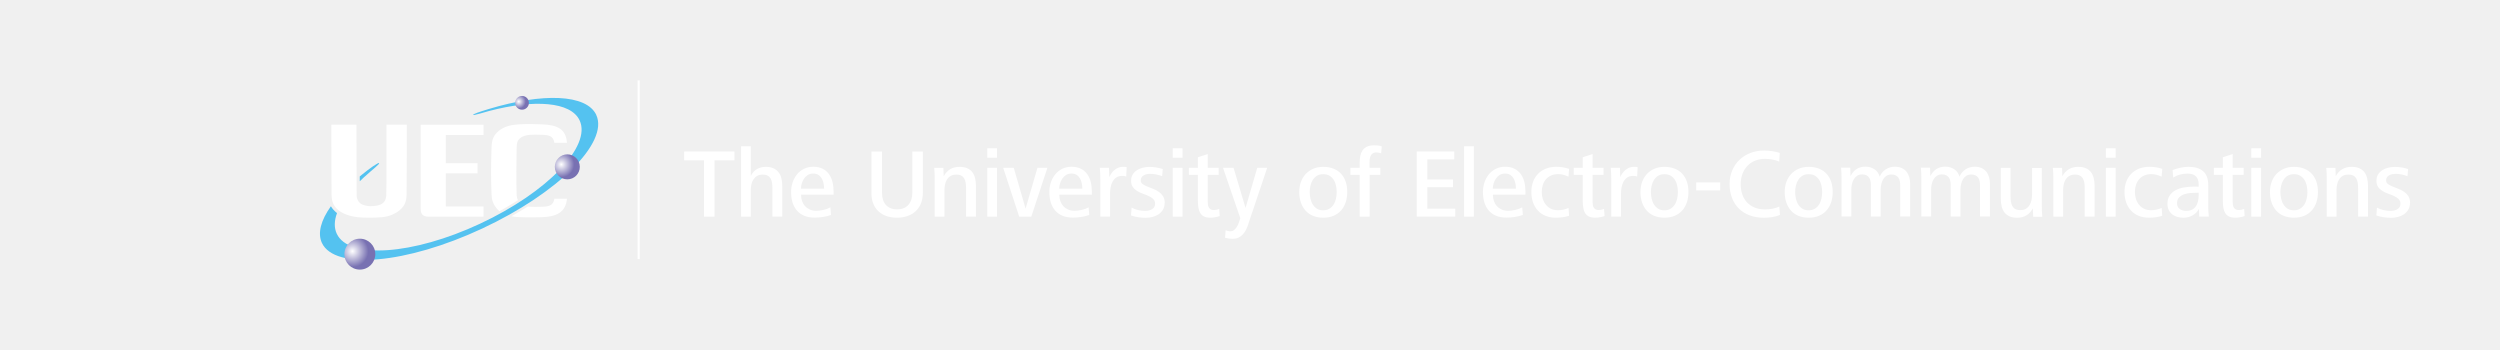
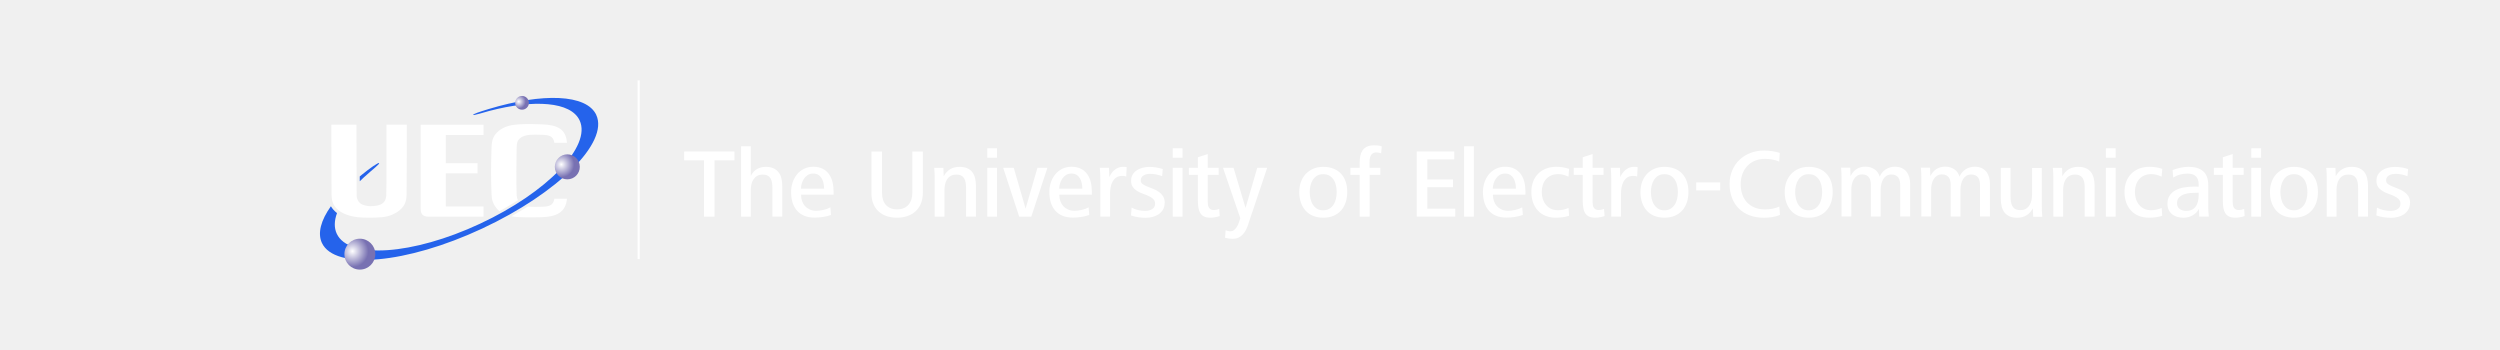
<svg xmlns="http://www.w3.org/2000/svg" xmlns:xlink="http://www.w3.org/1999/xlink" id="_レイヤー_1" data-name="レイヤー_1" viewBox="0 0 500 70">
  <defs>
    <style>
      .cls-1 {
        fill: url(#_名称未設定グラデーション_7);
      }

      .cls-2 {
-         fill: #54c2f0;
+         fill: #2563EB;
      }

      .cls-3 {
        fill: #fff;
      }

      .cls-4 {
        fill: url(#_名称未設定グラデーション_7-3);
      }

      .cls-5 {
        fill: url(#_名称未設定グラデーション_7-2);
      }
    </style>
    <radialGradient id="_名称未設定グラデーション_7" data-name="名称未設定グラデーション 7" cx="70.49" cy="50.24" fx="70.49" fy="50.24" r="3.19" gradientUnits="userSpaceOnUse">
      <stop offset="0" stop-color="#fff" />
      <stop offset="1" stop-color="#7871b2" />
    </radialGradient>
    <radialGradient id="_名称未設定グラデーション_7-2" data-name="名称未設定グラデーション 7" cx="112.26" cy="32.89" fx="112.26" fy="32.89" r="2.59" xlink:href="#_名称未設定グラデーション_7" />
    <radialGradient id="_名称未設定グラデーション_7-3" data-name="名称未設定グラデーション 7" cx="103.75" cy="20.31" fx="103.75" fy="20.31" r="1.42" xlink:href="#_名称未設定グラデーション_7" />
  </defs>
  <g>
    <g>
      <path class="cls-3" d="M71.53,43.44c-1.1-.1-2.8-.55-3.78-1.35-.99-.8-1.4-1.63-1.44-3.12-.04-1.56-.04-14.03-.04-14.03h5.02s.03,13.73.04,14.19c0,.46.21,1.1.7,1.51.49.4,1.37.6,2.07.6,1.04,0,1.96-.2,2.45-.6.49-.4.6-.77.7-1.51.08-.66.04-14.19.04-14.19h4.07s0,12.45-.04,14.03c-.04,1.43-.45,2.3-1.44,3.11-.97.79-2.32,1.27-3.46,1.36-1.81.14-3.37.13-4.88,0Z" />
      <path class="cls-3" d="M84.14,41.79v-16.84h12.56v2.05h-7.54v5.64h6.35v2.03h-6.35v6.62h7.54v2.05h-10.93c-1.27,0-1.63-.59-1.63-1.55Z" />
      <g>
        <path class="cls-3" d="M99.89,42.24l.2-.11c1.19-.66,2.36-1.36,3.48-2.08h.01c-.15-.34-.24-.7-.25-1.01-.08-2.51-.07-6.83,0-9.53.03-.96.12-1.39.74-1.91.49-.41,1.33-.61,2.02-.64.7-.03.85-.04,2.28,0,1.42.04,2.3.24,2.5,1.6h2.52c-.19-2.72-1.86-3.58-5.02-3.69-3.15-.11-3.71-.05-5.04.04-1.28.09-2.59.45-3.56,1.26-.97.81-1.4,1.59-1.46,3.26-.13,4.19-.13,6.13,0,9.45.03.87.17,2.05,1.48,3.28.03.03.07.05.1.08Z" />
        <path class="cls-3" d="M108.37,41.35c-1.4.03-1.48.03-2.28,0-.17,0-.34-.02-.52-.05l-.41.25c-.92.57-1.89,1.14-2.88,1.7.42.09.79.14,1.05.15,1.02.05,2.15.11,5.04.04,2.83-.07,4.8-.97,5.02-3.69h-2.52c-.19,1.35-1.08,1.57-2.5,1.6Z" />
      </g>
    </g>
    <g>
      <path class="cls-2" d="M71.95,36.25c.27-.26.55-.53.84-.79,1.85-1.68,3.17-2.65,3.03-2.83-.15-.19-1.85,1.01-3.42,2.29-.15.12-.3.25-.45.37,0,.34,0,.67,0,.97Z" />
      <path class="cls-2" d="M119.26,22.99c-1.95-4.17-10.7-4.45-21.51-1.19-1.95.59-3.18,1.02-3.12,1.18.06.16,2.39-.57,3.22-.79,8.98-2.35,16.33-1.87,18.08,1.9,2.4,5.16-6.52,14.41-19.94,20.66-13.41,6.26-26.24,7.15-28.64,1.99-.55-1.18-.51-2.58.05-4.12-.53-.43-.93-.87-1.22-1.37-1.99,2.8-2.71,5.37-1.8,7.33,2.56,5.48,16.91,4.2,32.06-2.87,15.15-7.07,25.36-17.24,22.81-22.72Z" />
    </g>
    <g>
      <path class="cls-1" d="M75.06,50.83c0,1.7-1.38,3.09-3.09,3.09s-3.09-1.38-3.09-3.09,1.38-3.09,3.09-3.09,3.09,1.38,3.09,3.09Z" />
      <path class="cls-5" d="M115.96,33.37c0,1.38-1.12,2.5-2.5,2.5s-2.5-1.12-2.5-2.5,1.12-2.5,2.5-2.5,2.5,1.12,2.5,2.5Z" />
      <path class="cls-4" d="M105.78,20.57c0,.76-.62,1.37-1.37,1.37s-1.38-.61-1.38-1.37.62-1.38,1.38-1.38,1.37.62,1.37,1.38Z" />
    </g>
  </g>
  <g>
    <path class="cls-3" d="M142.91,32.06v11.27h-2.11v-11.27h-3.97v-1.76h10.06v1.76h-3.98Z" />
    <path class="cls-3" d="M154.48,43.33v-5.75c0-.35-.02-.68-.07-1-.05-.32-.14-.6-.27-.85-.14-.25-.33-.45-.59-.59-.25-.15-.59-.22-1.01-.22-.46,0-.83.09-1.13.27-.3.18-.54.42-.73.71-.19.29-.32.62-.4.99-.08.37-.12.74-.12,1.12v5.32h-1.95v-14.08h1.95v5.94c.3-.61.71-1.07,1.22-1.37.51-.3,1.12-.45,1.81-.45.59,0,1.08.1,1.49.28.41.19.75.45,1.01.78.27.33.46.73.58,1.19.12.46.18.97.18,1.53v6.17h-1.97Z" />
    <path class="cls-3" d="M160.21,38.95c0,.46.07.88.21,1.27.14.39.33.73.6,1.01.26.29.58.51.96.68.38.17.8.25,1.27.25.44,0,.93-.06,1.45-.18.53-.12.99-.29,1.38-.51l.12,1.52c-.49.18-1.03.32-1.6.4-.57.09-1.13.13-1.66.13-.81,0-1.51-.12-2.1-.37-.59-.25-1.08-.6-1.47-1.06-.39-.45-.68-1-.87-1.62-.19-.63-.28-1.32-.28-2.09,0-.66.1-1.3.31-1.91.21-.61.5-1.15.88-1.61.38-.46.84-.83,1.39-1.1.55-.27,1.16-.41,1.84-.41.73,0,1.35.13,1.87.39.51.26.94.62,1.27,1.07.33.46.57.99.72,1.59.15.61.22,1.25.22,1.94v.59h-6.48ZM164.82,37.74c0-.35-.04-.71-.11-1.07-.07-.36-.19-.68-.36-.98-.17-.29-.39-.53-.67-.71-.28-.18-.63-.27-1.05-.27s-.78.1-1.08.29c-.31.2-.56.45-.76.75-.2.31-.35.63-.45.99-.1.35-.15.68-.15,1h4.63Z" />
    <path class="cls-3" d="M184.57,38.58c0,.78-.13,1.48-.38,2.1-.25.62-.61,1.14-1.06,1.56-.45.42-1,.75-1.64.97-.64.22-1.33.33-2.09.33s-1.46-.11-2.09-.32c-.62-.22-1.16-.53-1.61-.95-.45-.42-.8-.93-1.04-1.53-.25-.61-.37-1.31-.37-2.1v-8.34h2.11v8.3c0,.47.06.9.19,1.31.12.4.31.75.56,1.04.25.29.56.52.94.68.38.16.82.24,1.33.24s.95-.08,1.33-.24c.38-.16.69-.39.95-.68.25-.29.44-.64.57-1.03.12-.4.19-.84.19-1.32v-8.3h2.11v8.28Z" />
    <path class="cls-3" d="M193.21,43.33v-5.75c0-.34-.02-.67-.07-.99-.05-.32-.14-.61-.27-.86-.14-.25-.33-.45-.59-.59-.25-.15-.59-.22-1.01-.22-.46,0-.84.09-1.14.27-.31.18-.55.42-.73.71-.18.29-.31.62-.39.99-.08.37-.12.75-.12,1.14v5.3h-1.95v-7.52c0-.38,0-.75-.02-1.12-.01-.37-.04-.75-.08-1.12h1.84l.06,1.68c.68-1.25,1.73-1.88,3.16-1.88.6,0,1.11.09,1.53.27.42.18.76.44,1.02.77.25.33.44.73.56,1.2.12.47.18.98.18,1.54v6.17h-1.97Z" />
    <path class="cls-3" d="M197.45,31.55v-1.89h1.95v1.89h-1.95ZM197.45,43.33v-9.77h1.95v9.77h-1.95Z" />
    <path class="cls-3" d="M206.26,43.33h-2.42l-3.2-9.77h2.11l2.37,8.16,2.37-8.16h1.99l-3.22,9.77Z" />
    <path class="cls-3" d="M211.86,38.95c0,.46.07.88.21,1.27.14.39.33.73.6,1.01.26.29.58.51.96.68.38.17.8.25,1.27.25.44,0,.93-.06,1.45-.18.53-.12.99-.29,1.38-.51l.12,1.52c-.49.18-1.03.32-1.6.4-.57.09-1.13.13-1.66.13-.81,0-1.51-.12-2.1-.37-.59-.25-1.08-.6-1.47-1.06-.39-.45-.68-1-.87-1.62-.19-.63-.28-1.32-.28-2.09,0-.66.1-1.3.31-1.91.21-.61.5-1.15.88-1.61.38-.46.84-.83,1.39-1.1.55-.27,1.16-.41,1.84-.41.73,0,1.35.13,1.87.39.51.26.94.62,1.27,1.07.33.46.57.99.72,1.59.15.61.22,1.25.22,1.94v.59h-6.48ZM216.47,37.74c0-.35-.04-.71-.11-1.07-.07-.36-.19-.68-.36-.98-.17-.29-.39-.53-.67-.71-.28-.18-.63-.27-1.05-.27s-.78.1-1.08.29c-.31.2-.56.45-.76.75-.2.31-.35.63-.45.99-.1.35-.15.68-.15,1h4.63Z" />
    <path class="cls-3" d="M225.23,35.3c-.13-.05-.26-.08-.39-.1-.13-.01-.27-.02-.41-.02-.48,0-.88.11-1.19.33-.31.22-.56.51-.74.85-.18.34-.31.72-.38,1.13s-.11.8-.11,1.18v4.65h-1.95v-7.52c0-.38,0-.75-.02-1.12-.01-.37-.04-.75-.08-1.12h1.84l.06,1.88c.1-.26.24-.51.41-.76.17-.25.37-.47.6-.66.23-.2.48-.35.76-.47.28-.12.58-.18.89-.18.14,0,.28,0,.41,0,.13,0,.27.03.41.07l-.1,1.86Z" />
    <path class="cls-3" d="M232.93,40.58c0,.51-.11.95-.33,1.33-.22.38-.51.69-.86.93-.35.24-.75.42-1.2.54-.45.12-.9.18-1.36.18-.51,0-1.01-.04-1.51-.11s-.99-.19-1.47-.36l.12-1.56c.42.22.86.38,1.33.49.47.11.93.16,1.39.16.53,0,1-.12,1.39-.35.39-.23.59-.6.59-1.11,0-.36-.12-.66-.35-.89-.23-.23-.53-.43-.89-.6-.36-.17-.75-.33-1.16-.47-.42-.14-.8-.32-1.16-.54-.36-.22-.65-.48-.89-.81-.23-.32-.35-.74-.35-1.25s.11-.94.34-1.29c.23-.35.52-.64.87-.86.35-.22.75-.38,1.18-.48.44-.1.87-.15,1.3-.15s.89.04,1.34.11.88.18,1.3.32l-.12,1.43c-.35-.14-.74-.26-1.16-.34-.42-.09-.82-.13-1.2-.13-.22,0-.44.02-.66.06-.22.04-.43.11-.62.21-.19.1-.34.23-.46.4-.12.17-.18.39-.18.66s.12.52.35.69c.23.18.53.34.89.49.36.15.75.3,1.16.46.42.16.8.35,1.16.6.36.24.66.54.89.9.23.36.35.81.35,1.36Z" />
    <path class="cls-3" d="M234.55,31.55v-1.89h1.95v1.89h-1.95ZM234.55,43.33v-9.77h1.95v9.77h-1.95Z" />
    <path class="cls-3" d="M243.94,43.21c-.3.11-.61.19-.94.24-.32.06-.64.09-.94.09-.52,0-.94-.09-1.27-.25-.33-.17-.58-.4-.75-.7-.18-.3-.3-.66-.36-1.07-.07-.41-.1-.85-.1-1.32v-5.23h-1.8v-1.41h1.8v-2.11l1.97-.64v2.75h2.19v1.41h-2.19v5.47c0,.21.02.41.05.6.03.19.1.35.19.5.09.14.22.26.37.34.16.08.36.13.6.13.36,0,.72-.08,1.08-.23l.1,1.44Z" />
    <path class="cls-3" d="M249.68,44.78c-.12.36-.26.73-.43,1.08-.17.36-.38.68-.63.96-.25.28-.54.51-.88.68-.34.18-.74.26-1.21.26-.3,0-.56-.02-.77-.05-.21-.03-.46-.08-.75-.15l.12-1.5c.16.05.32.1.48.14.16.04.33.06.5.06.25,0,.47-.07.66-.22.2-.15.36-.33.51-.54.14-.21.26-.43.36-.65.1-.23.17-.43.22-.6l.2-.61-3.46-10.08h2.11l2.4,8.03,2.34-8.03h1.99l-3.77,11.21Z" />
    <path class="cls-3" d="M269.45,38.41c0,.74-.11,1.43-.31,2.05-.21.63-.52,1.17-.93,1.63-.41.46-.91.82-1.51,1.07-.6.25-1.28.38-2.05.38s-1.47-.13-2.07-.38c-.6-.25-1.1-.61-1.5-1.07-.4-.46-.71-1.01-.92-1.63-.21-.63-.31-1.31-.31-2.05s.11-1.42.34-2.04c.23-.62.55-1.15.97-1.59.42-.44.92-.79,1.51-1.04.59-.25,1.25-.37,1.98-.37.77,0,1.45.12,2.05.36.6.24,1.1.58,1.51,1.02.41.44.72.97.93,1.59.21.63.31,1.32.31,2.07ZM267.34,38.41c0-.43-.05-.86-.14-1.29-.09-.43-.24-.81-.46-1.15-.22-.34-.49-.61-.83-.82-.34-.21-.76-.31-1.27-.31s-.91.11-1.25.31c-.34.21-.62.49-.83.83-.22.34-.37.73-.47,1.15-.1.42-.15.85-.15,1.28s.05.88.15,1.32c.1.44.25.83.47,1.17.21.34.49.62.83.84.34.22.76.32,1.25.32s.89-.11,1.24-.32c.34-.22.63-.49.84-.83.22-.34.37-.73.47-1.16.1-.44.15-.88.15-1.34Z" />
    <path class="cls-3" d="M276.24,30.67c-.3-.12-.62-.18-.96-.18s-.6.07-.78.22c-.18.14-.32.32-.4.53-.09.21-.14.42-.16.63-.02.22-.03.39-.03.52v1.17h2.15v1.41h-2.13v8.36h-1.99v-8.36h-1.86v-1.41h1.86v-1.13c0-.4.04-.8.11-1.2.07-.4.21-.76.41-1.08.2-.32.49-.59.87-.79.38-.2.87-.3,1.48-.3.25,0,.51.01.79.04.28.03.53.09.75.18l-.12,1.41Z" />
    <path class="cls-3" d="M283.35,43.33v-13.03h7.5v1.58h-5.39v4.02h5.14v1.54h-5.14v4.3h5.59v1.58h-7.7Z" />
    <path class="cls-3" d="M292.82,43.33v-14.08h1.95v14.08h-1.95Z" />
    <path class="cls-3" d="M298.58,38.95c0,.46.07.88.21,1.27.14.39.33.73.6,1.01.26.29.58.51.96.68.38.17.8.25,1.27.25.44,0,.93-.06,1.45-.18.53-.12.99-.29,1.38-.51l.12,1.52c-.49.18-1.03.32-1.6.4-.57.09-1.13.13-1.66.13-.81,0-1.51-.12-2.1-.37-.59-.25-1.08-.6-1.47-1.06-.39-.45-.68-1-.87-1.62-.19-.63-.28-1.32-.28-2.09,0-.66.1-1.3.31-1.91.21-.61.5-1.15.88-1.61.38-.46.84-.83,1.39-1.1.55-.27,1.16-.41,1.84-.41.73,0,1.35.13,1.87.39.51.26.94.62,1.27,1.07.33.46.57.99.72,1.59.15.61.22,1.25.22,1.94v.59h-6.48ZM303.19,37.74c0-.35-.04-.71-.11-1.07-.07-.36-.19-.68-.36-.98s-.39-.53-.67-.71c-.28-.18-.63-.27-1.05-.27s-.78.1-1.08.29c-.31.2-.56.45-.76.75-.2.31-.35.63-.45.99-.1.35-.15.68-.15,1h4.63Z" />
    <path class="cls-3" d="M313.83,43.15c-.43.14-.87.24-1.31.3-.44.06-.89.09-1.35.09-.77,0-1.46-.13-2.07-.38-.61-.25-1.13-.61-1.54-1.07-.42-.45-.74-1-.96-1.63-.22-.63-.33-1.32-.33-2.06s.12-1.44.35-2.06c.23-.62.57-1.15,1-1.59.44-.44.96-.78,1.58-1.03.62-.24,1.31-.36,2.06-.36.88,0,1.74.14,2.56.41l-.12,1.56c-.31-.14-.64-.26-.99-.36-.34-.1-.69-.15-1.05-.15-.53,0-1,.09-1.42.27-.41.18-.76.43-1.04.75-.28.32-.49.7-.63,1.13-.14.44-.22.91-.22,1.42s.07.96.21,1.4c.14.44.34.82.62,1.16.27.34.61.61,1.01.8.4.2.87.29,1.39.29.74,0,1.45-.15,2.13-.45l.1,1.54Z" />
    <path class="cls-3" d="M320.91,43.21c-.3.11-.61.19-.94.24-.33.06-.64.09-.94.09-.52,0-.94-.09-1.27-.25-.33-.17-.58-.4-.75-.7-.18-.3-.3-.66-.36-1.07-.07-.41-.1-.85-.1-1.32v-5.23h-1.8v-1.41h1.8v-2.11l1.97-.64v2.75h2.19v1.41h-2.19v5.47c0,.21.02.41.05.6.03.19.1.35.19.5.09.14.22.26.37.34.16.08.36.13.6.13.36,0,.72-.08,1.08-.23l.1,1.44Z" />
    <path class="cls-3" d="M327.42,35.3c-.13-.05-.26-.08-.39-.1-.13-.01-.27-.02-.41-.02-.48,0-.88.11-1.19.33-.31.22-.56.51-.74.85-.18.34-.31.72-.38,1.13s-.11.8-.11,1.18v4.65h-1.95v-7.52c0-.38,0-.75-.02-1.12-.01-.37-.04-.75-.08-1.12h1.84l.06,1.88c.1-.26.24-.51.41-.76.17-.25.37-.47.6-.66.23-.2.48-.35.76-.47.28-.12.58-.18.89-.18.14,0,.28,0,.41,0,.13,0,.27.03.41.07l-.1,1.86Z" />
    <path class="cls-3" d="M337.69,38.41c0,.74-.11,1.43-.31,2.05-.21.63-.52,1.17-.93,1.63-.41.46-.91.82-1.51,1.07-.6.25-1.28.38-2.05.38s-1.47-.13-2.07-.38c-.6-.25-1.1-.61-1.5-1.07-.4-.46-.71-1.01-.92-1.63-.21-.63-.31-1.31-.31-2.05s.11-1.42.34-2.04c.23-.62.55-1.15.97-1.59.42-.44.92-.79,1.51-1.04.59-.25,1.25-.37,1.98-.37.77,0,1.45.12,2.05.36.6.24,1.1.58,1.51,1.02.41.44.72.97.93,1.59.21.63.31,1.32.31,2.07ZM335.58,38.41c0-.43-.05-.86-.14-1.29-.09-.43-.24-.81-.46-1.15s-.49-.61-.83-.82c-.34-.21-.76-.31-1.27-.31s-.91.11-1.25.31c-.34.21-.62.49-.83.83-.22.34-.37.73-.47,1.15-.1.42-.15.85-.15,1.28s.05.88.15,1.32c.1.44.25.83.47,1.17.21.34.49.62.83.84s.76.32,1.25.32.89-.11,1.24-.32.63-.49.84-.83c.22-.34.37-.73.47-1.16.1-.44.15-.88.15-1.34Z" />
    <path class="cls-3" d="M339.24,38.08v-1.6h4.8v1.6h-4.8Z" />
    <path class="cls-3" d="M356,42.98c-.46.21-.97.35-1.55.44-.58.09-1.12.13-1.63.13-1.04,0-1.99-.15-2.83-.46-.85-.31-1.57-.75-2.17-1.33-.6-.58-1.07-1.29-1.4-2.12-.33-.83-.5-1.77-.5-2.81s.17-1.9.52-2.72c.34-.83.82-1.54,1.44-2.13.61-.59,1.34-1.05,2.18-1.38.84-.32,1.76-.49,2.76-.49.49,0,1.03.04,1.6.12.57.08,1.09.2,1.54.37l-.12,1.72c-.4-.18-.86-.32-1.36-.41-.5-.09-.98-.14-1.44-.14-.77,0-1.46.13-2.06.38-.6.25-1.12.61-1.53,1.06-.42.45-.74.98-.97,1.6-.23.62-.34,1.29-.34,2.02s.11,1.44.32,2.06c.22.62.53,1.15.95,1.59.42.44.92.79,1.52,1.03.6.25,1.29.37,2.07.37.49,0,.99-.04,1.47-.13.49-.08.95-.23,1.4-.44l.12,1.66Z" />
    <path class="cls-3" d="M366.54,38.41c0,.74-.11,1.43-.31,2.05-.21.63-.52,1.17-.93,1.63-.41.46-.91.82-1.51,1.07-.6.25-1.28.38-2.05.38s-1.47-.13-2.07-.38c-.6-.25-1.1-.61-1.5-1.07-.4-.46-.71-1.01-.92-1.63-.21-.63-.31-1.31-.31-2.05s.11-1.42.34-2.04c.23-.62.55-1.15.97-1.59.42-.44.92-.79,1.51-1.04.59-.25,1.25-.37,1.98-.37.77,0,1.45.12,2.05.36.6.24,1.1.58,1.51,1.02.41.44.72.97.93,1.59.21.63.31,1.32.31,2.07ZM364.43,38.41c0-.43-.05-.86-.14-1.29-.09-.43-.24-.81-.46-1.15-.22-.34-.49-.61-.83-.82-.34-.21-.76-.31-1.27-.31s-.91.11-1.25.31c-.34.21-.62.49-.83.83-.22.34-.37.73-.47,1.15-.1.42-.15.85-.15,1.28s.05.88.15,1.32c.1.44.25.83.47,1.17.21.34.49.62.83.84s.76.32,1.25.32.89-.11,1.24-.32c.34-.22.63-.49.84-.83.22-.34.37-.73.47-1.16.1-.44.15-.88.15-1.34Z" />
    <path class="cls-3" d="M380.04,43.33v-6.26c0-.3-.03-.58-.08-.84-.05-.26-.14-.49-.27-.68-.13-.2-.31-.35-.54-.47-.23-.12-.51-.18-.85-.18-.4,0-.74.09-1.02.27-.27.18-.49.42-.66.71-.17.29-.29.62-.37.99-.08.37-.12.74-.12,1.12v5.32h-1.95v-6.26c0-.3-.03-.58-.08-.84-.05-.26-.14-.49-.27-.68-.13-.2-.31-.35-.54-.47-.23-.12-.51-.18-.85-.18-.4,0-.74.09-1.01.27-.27.18-.5.42-.67.71-.18.29-.3.62-.38.99-.08.37-.12.74-.12,1.12v5.32h-1.95v-7.52c0-.38,0-.75-.02-1.12-.01-.37-.04-.75-.08-1.12h1.84l.06,1.68c.64-1.25,1.63-1.88,2.99-1.88.39,0,.74.05,1.05.16.31.11.59.25.84.43.25.18.45.39.6.64.16.24.27.5.35.77.12-.3.28-.57.49-.82.21-.25.45-.46.71-.63.27-.18.55-.31.86-.4.31-.09.62-.14.93-.14.53,0,.99.09,1.38.25.38.17.7.41.96.71.25.31.44.67.57,1.09.12.42.19.89.19,1.4v6.5h-1.97Z" />
    <path class="cls-3" d="M396,43.33v-6.26c0-.3-.03-.58-.08-.84-.05-.26-.14-.49-.27-.68-.13-.2-.31-.35-.54-.47-.23-.12-.51-.18-.85-.18-.4,0-.74.09-1.02.27-.27.18-.49.42-.66.71-.17.29-.29.62-.37.99-.08.37-.12.74-.12,1.12v5.32h-1.95v-6.26c0-.3-.03-.58-.08-.84-.05-.26-.14-.49-.27-.68-.13-.2-.31-.35-.54-.47-.23-.12-.51-.18-.85-.18-.4,0-.74.09-1.01.27-.27.18-.5.42-.67.71-.18.29-.3.62-.38.99-.08.37-.12.74-.12,1.12v5.32h-1.95v-7.52c0-.38,0-.75-.02-1.12-.01-.37-.04-.75-.08-1.12h1.84l.06,1.68c.64-1.25,1.63-1.88,2.99-1.88.39,0,.74.05,1.05.16.31.11.59.25.84.43.25.18.45.39.6.64.16.24.27.5.35.77.12-.3.28-.57.49-.82.21-.25.45-.46.71-.63.27-.18.55-.31.86-.4.31-.09.62-.14.93-.14.53,0,.99.09,1.38.25.38.17.7.41.96.71.25.31.44.67.57,1.09.12.42.19.89.19,1.4v6.5h-1.97Z" />
    <path class="cls-3" d="M406.63,43.33l-.06-1.66c-.68,1.25-1.73,1.88-3.14,1.88-.61,0-1.12-.1-1.53-.28-.41-.19-.75-.45-1.01-.79-.26-.34-.45-.74-.56-1.21-.11-.47-.17-.98-.17-1.54v-6.15h1.95v5.74c0,.34.02.67.07,1,.05.33.14.61.27.87.14.25.33.46.59.61.25.15.59.22,1.01.22.46,0,.83-.09,1.13-.27.3-.18.54-.42.72-.71.18-.29.31-.62.39-.99.08-.37.12-.75.12-1.14v-5.31h1.95v7.52c0,.38,0,.75.02,1.12.01.37.04.75.08,1.12h-1.84Z" />
    <path class="cls-3" d="M416.94,43.33v-5.75c0-.34-.02-.67-.07-.99-.05-.32-.14-.61-.27-.86-.14-.25-.33-.45-.59-.59-.25-.15-.59-.22-1.01-.22-.46,0-.84.09-1.14.27-.31.18-.55.42-.73.71-.18.29-.31.62-.39.99-.08.37-.12.75-.12,1.14v5.3h-1.95v-7.52c0-.38,0-.75-.02-1.12-.01-.37-.04-.75-.08-1.12h1.84l.06,1.68c.68-1.25,1.73-1.88,3.16-1.88.6,0,1.11.09,1.53.27.42.18.76.44,1.02.77.25.33.44.73.56,1.2.12.47.18.98.18,1.54v6.17h-1.97Z" />
    <path class="cls-3" d="M421.18,31.55v-1.89h1.95v1.89h-1.95ZM421.18,43.33v-9.77h1.95v9.77h-1.95Z" />
    <path class="cls-3" d="M432.46,43.15c-.43.14-.87.24-1.31.3-.44.06-.89.09-1.35.09-.77,0-1.46-.13-2.07-.38-.61-.25-1.13-.61-1.54-1.07-.42-.45-.74-1-.96-1.63-.22-.63-.33-1.32-.33-2.06s.12-1.44.35-2.06c.23-.62.57-1.15,1-1.59.44-.44.96-.78,1.58-1.03.62-.24,1.31-.36,2.06-.36.88,0,1.74.14,2.56.41l-.12,1.56c-.31-.14-.64-.26-.99-.36-.34-.1-.69-.15-1.05-.15-.53,0-1,.09-1.42.27-.41.18-.76.43-1.04.75-.28.32-.49.7-.63,1.13-.14.44-.22.91-.22,1.42s.07.96.21,1.4c.14.44.34.82.62,1.16.27.34.61.61,1.01.8.4.2.87.29,1.39.29.74,0,1.45-.15,2.13-.45l.1,1.54Z" />
    <path class="cls-3" d="M439.85,43.33l-.06-1.54c-.3.55-.73.98-1.29,1.29-.56.31-1.15.47-1.78.47-.44,0-.86-.06-1.25-.17-.39-.11-.73-.28-1.02-.51-.29-.23-.53-.52-.7-.87-.18-.35-.26-.77-.26-1.25,0-.64.14-1.17.42-1.61.28-.44.66-.79,1.14-1.06.48-.27,1.04-.46,1.69-.58.64-.12,1.32-.18,2.04-.18h.47c.18,0,.34,0,.49.02v-.41c0-.72-.18-1.26-.54-1.64-.36-.38-.92-.57-1.69-.57-.5,0-.99.06-1.47.19-.49.12-.95.32-1.4.6l-.12-1.5c.46-.18.97-.34,1.55-.46.58-.12,1.12-.19,1.61-.19,1.26,0,2.24.29,2.93.87.69.58,1.04,1.53,1.04,2.84v4.08c0,.42,0,.8.03,1.14.02.35.05.69.09,1.03h-1.91ZM439.73,38.55h-.31c-.39,0-.82.02-1.29.05-.47.03-.9.12-1.31.26-.4.14-.74.36-1.01.64-.27.28-.4.66-.4,1.14,0,.53.18.92.55,1.17.36.25.79.37,1.27.37s.86-.09,1.18-.25c.32-.17.58-.4.77-.68.2-.29.33-.62.42-.99.08-.37.13-.77.13-1.18v-.53Z" />
    <path class="cls-3" d="M448.93,43.21c-.3.11-.61.19-.94.24-.33.06-.64.09-.94.09-.52,0-.94-.09-1.27-.25-.33-.17-.58-.4-.75-.7-.18-.3-.3-.66-.36-1.07-.07-.41-.1-.85-.1-1.32v-5.23h-1.8v-1.41h1.8v-2.11l1.97-.64v2.75h2.19v1.41h-2.19v5.47c0,.21.02.41.05.6.03.19.1.35.19.5.09.14.22.26.37.34.16.08.36.13.6.13.36,0,.72-.08,1.08-.23l.1,1.44Z" />
    <path class="cls-3" d="M450.26,31.55v-1.89h1.95v1.89h-1.95ZM450.26,43.33v-9.77h1.95v9.77h-1.95Z" />
    <path class="cls-3" d="M463.59,38.41c0,.74-.11,1.43-.31,2.05-.21.63-.52,1.17-.93,1.63-.41.46-.91.82-1.51,1.07-.6.25-1.28.38-2.05.38s-1.47-.13-2.07-.38c-.6-.25-1.1-.61-1.5-1.07-.4-.46-.71-1.01-.92-1.63-.21-.63-.31-1.31-.31-2.05s.11-1.42.34-2.04c.23-.62.55-1.15.97-1.59.42-.44.92-.79,1.51-1.04.59-.25,1.25-.37,1.98-.37.77,0,1.45.12,2.05.36.6.24,1.1.58,1.51,1.02.41.44.72.97.93,1.59.21.63.31,1.32.31,2.07ZM461.48,38.41c0-.43-.05-.86-.14-1.29-.09-.43-.24-.81-.46-1.15s-.49-.61-.83-.82c-.34-.21-.76-.31-1.27-.31s-.91.11-1.25.31c-.34.21-.62.49-.83.83-.22.34-.37.73-.47,1.15-.1.42-.15.85-.15,1.28s.05.88.15,1.32c.1.44.25.83.47,1.17.21.34.49.62.83.84.34.22.76.32,1.25.32s.89-.11,1.24-.32c.34-.22.63-.49.84-.83.22-.34.37-.73.47-1.16.1-.44.15-.88.15-1.34Z" />
    <path class="cls-3" d="M471.62,43.33v-5.75c0-.34-.02-.67-.07-.99-.05-.32-.14-.61-.27-.86-.14-.25-.33-.45-.59-.59-.25-.15-.59-.22-1.01-.22-.46,0-.84.09-1.14.27-.31.18-.55.42-.73.71-.18.29-.31.62-.39.99-.08.37-.12.75-.12,1.14v5.3h-1.95v-7.52c0-.38,0-.75-.02-1.12-.01-.37-.04-.75-.08-1.12h1.84l.06,1.68c.68-1.25,1.73-1.88,3.16-1.88.6,0,1.11.09,1.53.27.42.18.76.44,1.02.77.25.33.44.73.56,1.2.12.47.18.98.18,1.54v6.17h-1.97Z" />
    <path class="cls-3" d="M482,40.58c0,.51-.11.95-.33,1.33-.22.38-.51.69-.86.93-.35.24-.75.42-1.2.54-.45.12-.9.18-1.36.18-.51,0-1.01-.04-1.51-.11s-.99-.19-1.47-.36l.12-1.56c.42.22.86.38,1.33.49.47.11.93.16,1.39.16.53,0,1-.12,1.39-.35.39-.23.59-.6.59-1.11,0-.36-.12-.66-.35-.89-.23-.23-.53-.43-.89-.6-.36-.17-.75-.33-1.16-.47-.42-.14-.8-.32-1.16-.54-.36-.22-.65-.48-.89-.81-.23-.32-.35-.74-.35-1.25s.11-.94.34-1.29c.23-.35.52-.64.87-.86.35-.22.75-.38,1.18-.48.44-.1.87-.15,1.3-.15s.89.04,1.34.11.88.18,1.3.32l-.12,1.43c-.35-.14-.74-.26-1.16-.34-.42-.09-.82-.13-1.2-.13-.22,0-.44.02-.66.06-.22.04-.43.11-.62.21-.19.1-.34.23-.46.4-.12.17-.18.39-.18.66s.12.52.35.69c.23.18.53.34.89.49.36.15.75.3,1.16.46.42.16.8.35,1.16.6.36.24.66.54.89.9.23.36.35.81.35,1.36Z" />
  </g>
  <rect class="cls-3" x="127.52" y="16.08" width=".43" height="35.73" />
</svg>
